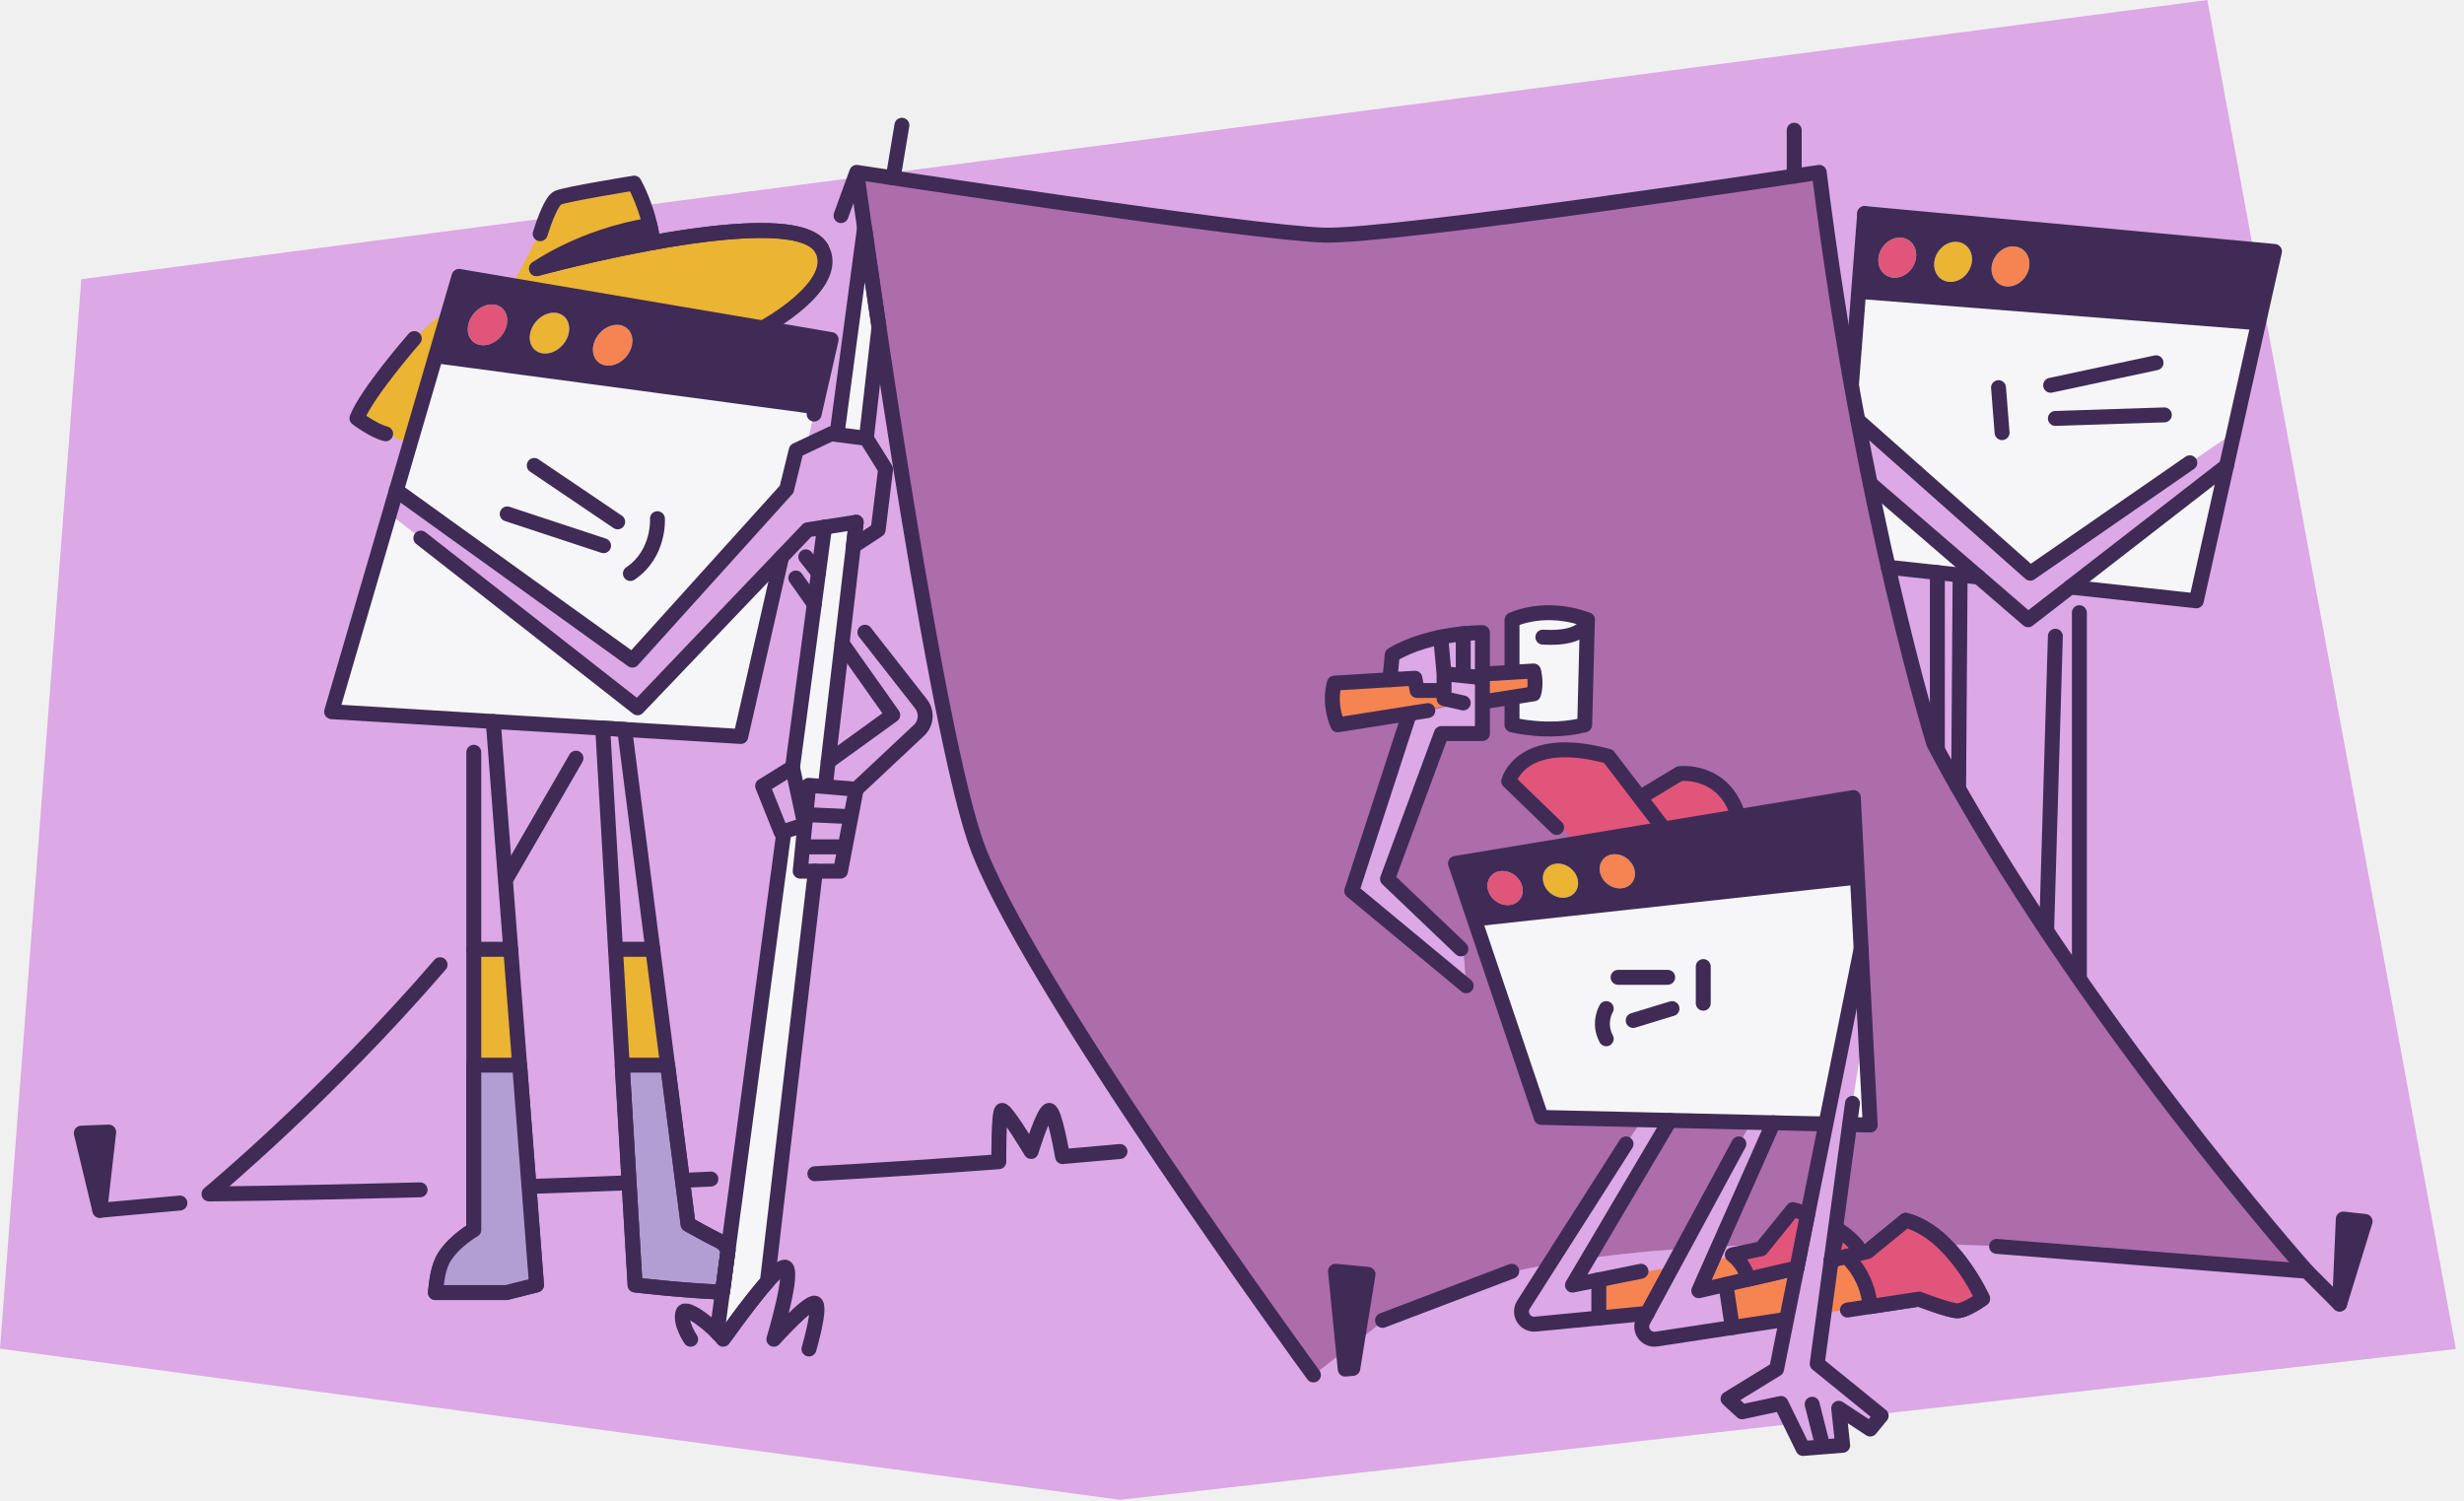
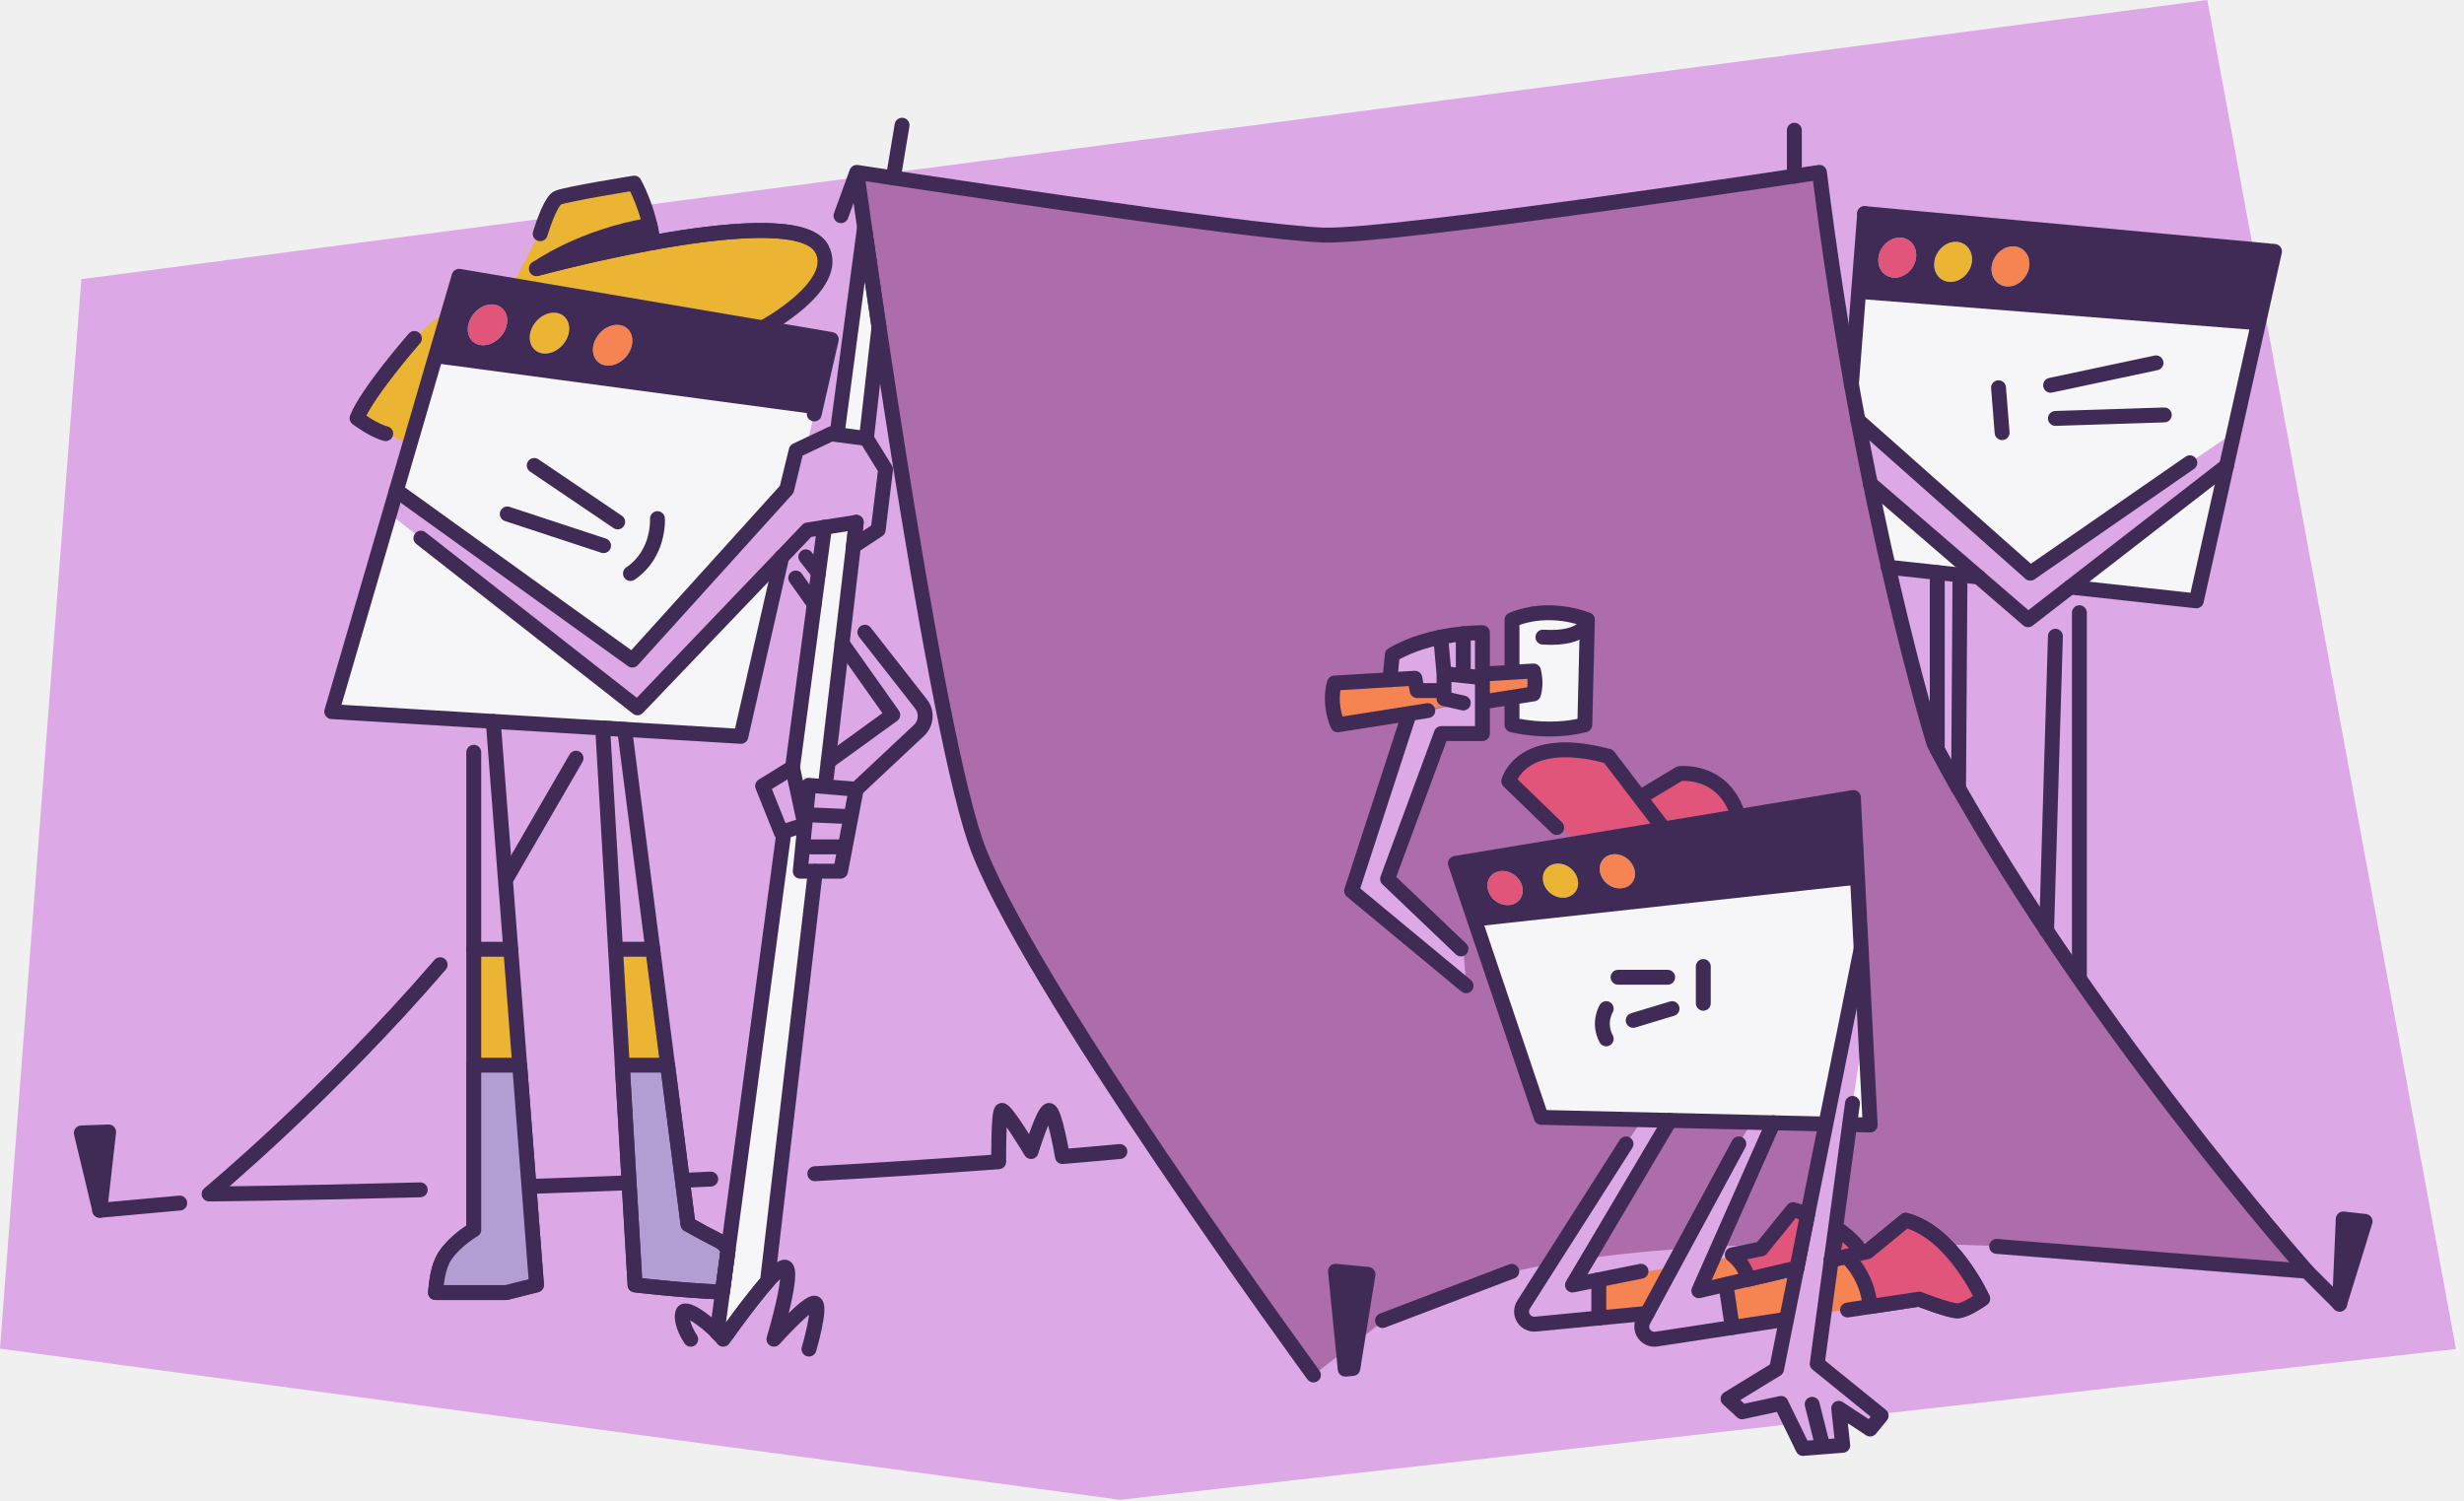
<svg xmlns="http://www.w3.org/2000/svg" width="220" height="134" fill="none">
  <g clip-path="url(#a)">
-     <path fill="#DCA8E5" d="M7.257 24.931 197.081.001l22.193 120.45-119.276 13.467L0 120.424l7.257-95.493Z" />
-     <path fill="#AD6CAA" d="M162.431 15.39s4.664 27.502 5.685 33.828c1.02 6.326 4.694 17.449 4.694 17.449l4.591 8.367s18.265 27.856 28.367 38.162c0 0-46.734-5.204-70.917.408l-11.409 4.403-6.173 4.764S101.791 101.36 98.832 95.85c-2.96-5.51-10.816-15.714-12.653-23.367-1.837-7.653-9.898-57.244-9.898-57.244s34.285 5.408 42.142 5.714c7.857.307 44.008-5.564 44.008-5.564Z" />
-     <path fill="#F6F6F8" d="M135.002 62.423v2.296s3.244.842 6.489 0l.24-9.372s-3.305-1.442-6.729 0v4.566" />
-     <path fill="#F58452" d="m132.53 62.65 4.395-.694c.3-.962 0-2.043 0-2.043l-4.567.278.172 2.46ZM153.032 112.642l1.639-.598 1.386 2.187-4.382 1.017 1.357-2.606ZM119.14 60.994s-.199 1.603.3 3.725l11.205-1.952-1.111-1.112h-3.203v-1.011l-7.191.35Z" />
-     <path fill="#F6F6F8" d="M74.735 38.733 77.19 20.35l1.294 8.862-1.129 9.928-2.619-.407ZM70.512 68.679l1.032 3.514.648-2.096 1.51.023 2.744-23.49-2.744.428-3.19 21.62ZM70.225 74.32l1.438-.612-.217 4.264 1.356.12-4.247 36.01-3.678 5.043-.725-1.121 6.073-43.705ZM168.592 50.644l8.067.88 8.189.895 11.251 1.229 6.98-31.197-36.59-3.384-1.032 16.183 3.135 15.394ZM165.171 100.411l1.812.042-1.107-21.467-.4-7.773-35.52 5.88 1.893 5.613 5.76 17.067 25.247.584 2.315.054ZM72.69 36.973l1.52-6.653-33.227-5.64-2.267 7.733-9.107 31.133 36.533 2.214 3.645-16.023 2.902-12.764Z" />
-     <path fill="#DCA8E5" d="M19.203 106.607s21.643-17.605 33.738-41.57l13.202.723 8.066-35.44-2.017-.575 4.301-14.356.73 6.565-6.711 46.725-2.597 1.44 1.983 4.857-4.042 30.283-1.18 8.843-45.473-7.495ZM120.693 79.551l10.22 8.47-.245-3.15-6.781-6.393 4.807-12.977h3.665v-9.013s-4.627-.06-8.051 1.983l-.181 1.923 2.205.163-2.205.134 2.205-.047v1.011l2.602.093v.628l1.712.39-4.843 1.076-5.11 15.71Z" />
-     <path fill="#F58452" d="m163.505 112.503 1.335-.31 2.143 4.469-4.123.562.645-4.721Z" />
-     <path fill="#DCA8E5" d="m166.172 84.727-7.549 37.52-4.332 2.657 1.251 1.155 3.476-.745 1.963 4.018 3.544-.281-.354-3.305 2.812 1.853.979-1.192-5.713-4.637 3.151-23.252 1.116-7.112-.344-6.68Z" />
-     <path fill="#F58452" d="m146.782 117.298-4.03.387.086-3.431 5.834-1.004-1.89 4.048ZM159.483 117.802l-4.827.735-.335-3.429 5.686-1.053-.524 3.747Z" />
-     <path fill="#DCA8E5" d="m142.752 114.272-2.353.476 8.698-14.709h-2.515l-1.398 2.101-9.158 14.361a1.128 1.128 0 0 0 1.059 1.729l5.667-.545v-3.413ZM158.333 100.253l-6.657 14.994 2.419-.561.561 3.851-6.774 1.03a1.128 1.128 0 0 1-1.162-1.652l8.534-15.775 1.106-1.888 1.973.001Z" />
-     <path fill="#E1557A" d="m140.901 75.281-6.193-5.534s2.35-5.028 9.448-1.495l2.267 3.34 3.536-2.512s3.965.734 5.26 3.831l-14.318 2.37Z" />
-     <path fill="#DCA8E5" d="M185.658 87.266V52.507l-.721-.145-1.422 1.286v3.16l-.782 26.307M172.979 51.123V66.95l1.895 3.468.136-19.074-2.031-.221ZM165.876 37.524l15.4 13.657 14.242-9.86 3.941-2.69-.665 2.972-17.711 13.737-14.1-12.161-1.107-5.655Z" />
-     <path fill="#EBB432" d="m45.755 25.439 4.075-7.788s4.433-1.086 6.79-1.301l1.665 5.305s10.734-1.567 13.267-.607c6.038 2.287-2.81 8.344-2.81 8.344l-22.987-3.953ZM36.425 39.618l-4.553-2.273s4.736-7.881 8.212-9.62l-3.66 11.893Z" />
-     <path fill="#DCA8E5" d="M42.303 64.315v20.447h3.299L44.04 64.421l-1.737-.106ZM78.482 29.212s6.407 38.546 7.894 44.674c1.486 6.129 30.893 48.885 30.893 48.885l-47.065-7.704-.123-1.928-1.796 1.614 10.197-85.541Z" />
-     <path fill="#DCA8E5" d="m67.915 70.12 2.596-1.441 1.033 3.514.648-2.096 1.51.023.507-2.304 5.316-3.842-4.451-6.182.41-2.943 6.958 8.351.162 1.813-6.111 6.072-1.233 7.224-3.814-.337.217-4.264-2 .695-1.748-4.283ZM53.813 65.013l1.144 19.743 3.33.006-2.513-19.63-1.962-.12ZM72.706 53.941l-2.919-4.204 1.27-1.33 2.02 2.752-.37 2.782Z" />
-     <path fill="#EBB432" d="m54.778 84.758.65 10.344 4.077.052-1.219-10.392-3.508-.004ZM43.812 84.768l1.79-.006.794 10.344-4.134.006.317-10.344h1.233Z" />
-     <path fill="#DCA8E5" d="m35.389 43.789 21.074 15.154 13.774-15.258.856-3.477 3.117-1.475 3.145.407 1.716 2.757-.663 5.409-2.21 1.455.248-2.131-4.337.676L56.925 63.2 37.577 48.047l-2.802-2.16.614-2.098Z" />
-     <path fill="#E1557A" d="M44.727 30.034c-.711.83-1.825 1.042-2.488.474-.663-.568-.623-1.702.088-2.532.712-.83 1.826-1.042 2.489-.474.662.568.623 1.702-.089 2.532Z" />
-     <path fill="#EBB432" d="M50.26 30.774c-.712.83-1.826 1.042-2.489.474-.663-.568-.623-1.702.088-2.532.712-.83 1.826-1.042 2.489-.474.663.568.623 1.702-.089 2.532Z" />
-     <path fill="#F58452" d="M55.902 31.855c-.712.83-1.825 1.042-2.488.474-.663-.568-.623-1.701.088-2.531.712-.83 1.826-1.042 2.488-.474.663.568.623 1.701-.088 2.531Z" />
-     <path fill="#E1557A" d="M170.745 23.89c-.564.86-1.624 1.162-2.368.674-.744-.488-.89-1.58-.326-2.44.564-.86 1.624-1.162 2.368-.675.744.488.89 1.58.326 2.44Z" />
-     <path fill="#EBB432" d="M175.731 24.264c-.564.86-1.624 1.162-2.368.675-.744-.488-.89-1.58-.326-2.44.563-.86 1.624-1.163 2.368-.675.743.487.889 1.58.326 2.44Z" />
-     <path fill="#F58452" d="M180.855 24.672c-.564.86-1.624 1.162-2.368.674-.744-.488-.89-1.58-.326-2.44.564-.86 1.624-1.162 2.368-.675.743.488.89 1.58.326 2.44Z" />
-     <path fill="#E1557A" d="M135.675 80.333c-.494.616-1.474.65-2.189.077-.714-.573-.893-1.538-.399-2.154.494-.616 1.474-.65 2.189-.077.715.573.894 1.538.399 2.154Z" />
-     <path fill="#EBB432" d="M140.622 79.674c-.495.616-1.475.65-2.189.077-.715-.574-.894-1.538-.4-2.154.495-.616 1.475-.65 2.189-.077.715.574.894 1.538.4 2.154Z" />
-     <path fill="#F58452" d="M145.698 78.836c-.495.616-1.475.65-2.189.078-.715-.574-.894-1.538-.399-2.154.494-.616 1.474-.65 2.189-.077.714.573.893 1.537.399 2.153Z" />
-     <path stroke="#3F2B56" stroke-linecap="round" stroke-linejoin="round" stroke-width="1.333" d="M117.269 122.771S91.114 87.031 87.053 75.01c-4.062-12.022-10.56-59.62-10.56-59.62s35.415 5.441 41.751 5.604c6.336.162 44.187-5.605 44.187-5.605 3.737 30.135 10.235 51.01 10.235 51.01 12.671 23.881 33.303 47.112 33.303 47.112M76.493 15.39l-1.403 3.86M123.442 117.897l11.535-4.386" />
-     <path stroke="#3F2B56" stroke-linecap="round" stroke-linejoin="round" stroke-width="1.333" d="m208.893 116.435-2.924-2.924-27.702-2.222M8.913 108.069l7.148-.65M72.754 104.804a843.34 843.34 0 0 0 16.427-1.075s-.04-4.389.272-4.575c.31-.187 2.612 3.663 2.612 3.663s1.12-3.676 1.617-3.67c.498.007 1.186 4.126 1.186 4.126 1.724-.145 3.436-.297 5.13-.456M47.23 105.943c5.318-.182 10.208-.375 16.243-.665M39.292 86.138C29.22 97.834 18.66 106.607 18.66 106.607s7.486-.06 18.848-.367M79.745 15.883l.782-4.698M160.197 15.726v-4.1" />
-     <path fill="#3F2B56" stroke="#3F2B56" stroke-linecap="round" stroke-linejoin="round" stroke-width="1.333" d="m120.11 122.247-.868-8.736 2.903.279-1.359 8.394-.676.063ZM208.894 116.435l.329-7.587 1.944.216-2.273 7.371ZM8.913 108.069l-1.655-6.892 2.445-.096-.79 6.988Z" />
-     <path stroke="#3F2B56" stroke-linecap="round" stroke-linejoin="round" stroke-width="1.333" d="m44.04 64.42 2.356 30.686 1.507 19.627-2.694.68h-6.333c.107-.907.2-2.293.867-3.28.946-1.413 2.56-2.32 2.56-2.32V67.17" />
-     <path fill="#B39ED3" stroke="#3F2B56" stroke-linecap="round" stroke-linejoin="round" stroke-width="1.333" d="m47.903 114.733-2.694.68h-6.333c.107-.907.2-2.293.867-3.28.946-1.413 2.56-2.32 2.56-2.32V95.106h4.093l1.507 19.627ZM65.007 111.623c-.206-.355-.433-.633-.677-.757-1.16-.573-2.893-1.546-2.893-1.546L59.61 95.106h-4.053l1.146 19.627s4.129.5 7.803.642l.501-3.752Z" />
-     <path stroke="#3F2B56" stroke-linecap="round" stroke-linejoin="round" stroke-width="1.333" d="M65.007 111.623c-.207-.355-.433-.633-.677-.757-1.16-.573-2.894-1.546-2.894-1.546L59.61 95.106l-3.836-29.974-1.962-.12 1.745 30.094 1.146 19.627s4.129.501 7.803.642l.5-3.752Z" />
-     <path stroke="#3F2B56" stroke-linecap="round" stroke-linejoin="round" stroke-width="1.333" d="M61.666 119.581s-.986-1.437-.688-2.377c.23-.722 2.778 1.274 3.59 2.377 0 0 4.585-6.558 5.513-6.442.929.116-.986 6.442-.986 6.442s3.023-3.368 3.659-3.222c.636.146-.525 4.092-.525 4.092M73.701 70.097l2.745-23.467" />
-     <path stroke="#3F2B56" stroke-linecap="round" stroke-linejoin="round" stroke-width="1.333" d="m69.986 74.32-5.96 44.647c.06.061.117.12.17.178h.681c.673-.944 2.335-3.233 3.639-4.701l4.286-36.658M73.624 47.058 70.76 68.526M77.354 39.14l1.129-9.928-1.294-8.862-2.454 18.383M42.303 84.762h3.299M54.957 84.762h3.33M162.856 100.357l-25.247-.584-5.76-17.067-1.893-5.613 35.52-5.88.4 7.773 1.107 21.467-1.812-.042M130.913 88.02l-10.22-8.469 5.11-15.71" />
-     <path stroke="#3F2B56" stroke-linecap="round" stroke-linejoin="round" stroke-width="1.333" d="m130.436 84.727-6.549-6.249 4.806-12.978h3.665v-9.012s-4.626-.06-8.051 1.983l-.18 1.923" />
-     <path stroke="#3F2B56" stroke-linecap="round" stroke-linejoin="round" stroke-width="1.333" d="m127.483 63.448-8.042 1.271s-.841-1.742-.301-3.725l4.987-.303M132.358 60.19l4.567-.277s.3 1.081 0 2.043l-4.395.694" />
-     <path stroke="#3F2B56" stroke-linecap="round" stroke-linejoin="round" stroke-width="1.333" d="M135.002 62.423v2.296s3.244.842 6.489 0l.24-9.372s-3.305-1.442-6.729 0v4.566M132.358 60.514l-3.424-.36v2.222l1.712.39M124.127 60.691l2.205-.134.198 1.098h2.403M128.632 56.89l.302 3.263M130.646 56.584v3.57M138.985 73.886l-4.277-4.138s1.101-4.332 8.898-2.215l4.863 6.353M146.423 71.213l3.536-2.133s3.974-.514 5.26 3.83M145.82 91.117l3.466-1.059M144.473 87.266h4.428M152.077 86.304v3.273M143.414 90.058s-.771 1.251 0 2.695M166.172 84.727l-7.549 37.52-4.332 2.657 1.251 1.155 3.476-.745 1.963 4.018 3.544-.281-.354-3.305 2.812 1.853.979-1.192-5.713-4.637 3.151-23.252M162.765 129.19l-.966-3.805" />
-     <path fill="#3F2B56" d="m165.476 71.213-35.52 5.88 1.893 5.613 34.027-3.72-.4-7.773Zm-29.8 9.12c-.495.616-1.475.65-2.19.077-.714-.574-.893-1.538-.399-2.154.495-.616 1.475-.65 2.189-.077.715.573.894 1.537.4 2.154Zm4.946-.66c-.494.617-1.474.651-2.189.078-.715-.574-.893-1.538-.399-2.154.494-.616 1.474-.65 2.189-.077.715.573.893 1.538.399 2.154Zm5.076-.837c-.494.616-1.474.65-2.189.078-.714-.574-.893-1.538-.399-2.154.494-.616 1.474-.65 2.189-.078.715.574.894 1.538.399 2.154Z" />
-     <path stroke="#3F2B56" stroke-linecap="round" stroke-linejoin="round" stroke-width="1.333" d="m149.097 100.039-8.698 14.709 6.117-1.237" />
-     <path stroke="#3F2B56" stroke-linecap="round" stroke-linejoin="round" stroke-width="1.333" d="m145.184 102.14-9.158 14.361a1.128 1.128 0 0 0 1.059 1.729l9.984-.96M158.333 100.253l-6.657 14.995 8.764-2.034M163.505 112.503l3.234-.751 3.412-2.788c4.202 1.082 6.865 6.991 6.865 6.991s-1.498 1.082-2.247 1.082c-.749 0-3.412-1.041-3.412-1.041l-6.406.975" />
-     <path stroke="#3F2B56" stroke-linecap="round" stroke-linejoin="round" stroke-width="1.333" d="m155.254 102.14-8.534 15.775a1.128 1.128 0 0 0 1.162 1.652l11.601-1.764" />
-     <path fill="#E1557A" stroke="#3F2B56" stroke-linecap="round" stroke-linejoin="round" stroke-width="1.333" d="M166.238 111.869c-.514-.85-1.297-1.543-2.134-2.095l-.599 2.729 2.733-.634ZM161.389 108.427c-.771-.287-1.308-.42-1.308-.42l-2.829 3.496-2.58.541s1.143.818 1.386 2.187l4.382-1.017.949-4.787Z" />
-     <path fill="#E1557A" stroke="#3F2B56" stroke-linecap="round" stroke-linejoin="round" stroke-width="1.333" d="M174.769 117.037c.749 0 2.247-1.082 2.247-1.082s-2.663-5.909-6.866-6.991l-3.412 2.788-1.898.441s1.874 1.522 2.143 4.469l4.374-.666s2.663 1.041 3.412 1.041Z" />
-     <path stroke="#3F2B56" stroke-linecap="round" stroke-linejoin="round" stroke-width="1.333" d="m154.095 114.686.577 3.848M142.753 114.272v3.413M69.787 49.737 66.142 65.76 29.61 63.546l9.107-31.133 2.267-7.733 33.226 5.64-1.52 6.653M36.99 30.23s-4.25 4.86-5.118 7.115c0 0 1.475 1.128 2.56 1.388" />
-     <path stroke="#3F2B56" stroke-linecap="round" stroke-linejoin="round" stroke-width="1.333" d="M68.105 29.284s7.145-3.825 5.236-7.121c-2.56-4.422-25.438 1.822-25.438 1.822" />
-     <path stroke="#3F2B56" stroke-linecap="round" stroke-linejoin="round" stroke-width="1.333" d="M48.232 20.87c.382-1.209 1.031-2.992 1.598-3.219.868-.347 6.791-1.301 6.791-1.301s1.359 2.37 1.665 5.305M73.341 22.163c-1.378-2.38-8.64-1.67-15.055-.508" />
-     <path fill="#3F2B56" stroke="#3F2B56" stroke-linecap="round" stroke-linejoin="round" stroke-width="1.333" d="M58.286 21.655a137.991 137.991 0 0 0-10.383 2.33s4.007-2.875 10.123-3.877c.112.49.204 1.008.26 1.547Z" />
-     <path stroke="#3F2B56" stroke-linecap="round" stroke-linejoin="round" stroke-width="1.333" d="m45.288 45.887 8.602 2.838M47.7 41.559l7.45 5.037M58.699 46.313s.213 3.122-2.413 4.896" />
-     <path stroke="#3F2B56" stroke-linecap="round" stroke-linejoin="round" stroke-width="1.333" d="m35.389 43.789 21.074 15.154 13.773-15.258.856-3.477 3.117-1.475 3.146.407 1.716 2.757-.663 5.409-2.211 1.455.249-2.131-4.337.676L56.925 63.2 37.577 48.047M68.092 70.178l2.667-1.652 1.096 5.12-2.107.673-1.656-4.141ZM72.213 70.12l-.767 7.666h3.599l1.401-7.318-4.233-.348ZM71.663 75.616h3.797M71.947 72.736l4.03.182M72.706 53.941l-1.65-2.332M73.946 68.007l5.763-4.165-4.527-6.4" />
-     <path stroke="#3F2B56" stroke-linecap="round" stroke-linejoin="round" stroke-width="1.333" d="m77.222 56.45 5.008 6.395a1.763 1.763 0 0 1-.183 2.373l-5.6 5.25M71.947 49.717l1.13 1.442" />
-     <path fill="#3F2B56" d="m40.983 24.68-2.267 7.733 33.973 4.56 1.52-6.653-33.227-5.64Zm3.744 5.354c-.712.83-1.826 1.042-2.488.474-.663-.568-.624-1.702.088-2.532.712-.83 1.826-1.042 2.488-.474.663.568.623 1.702-.088 2.532Zm5.533.74c-.712.83-1.826 1.042-2.489.474-.663-.568-.623-1.702.088-2.532.712-.83 1.826-1.042 2.489-.474.663.568.623 1.702-.088 2.532Zm5.642 1.081c-.712.83-1.826 1.042-2.489.474-.662-.568-.622-1.701.089-2.531.711-.83 1.825-1.042 2.488-.474.663.568.623 1.701-.088 2.531Z" />
-     <path stroke="#3F2B56" stroke-linecap="round" stroke-linejoin="round" stroke-width="1.333" d="m45.288 78.309 6.138-10.612M184.849 52.419l11.25 1.229 6.98-31.197-36.59-3.384M168.593 50.644l8.066.88M178.439 34.613l.318 4.018M183.092 34.401l9.412-2.01M183.516 37.362l9.729-.317" />
-     <path stroke="#3F2B56" stroke-linecap="round" stroke-linejoin="round" stroke-width="1.333" d="M198.794 41.603 181.083 55.34l-14.101-12.161" />
-     <path stroke="#3F2B56" stroke-linecap="round" stroke-linejoin="round" stroke-width="1.333" d="m165.876 37.524 15.4 13.657 14.242-9.86M183.515 56.808l-.782 26.307M185.658 54.706v32.56M175.011 51.344l-.136 19.074-1.896-3.468V51.123" />
-     <path fill="#3F2B56" d="M170.745 23.89c-.564.86-1.624 1.162-2.368.674-.744-.488-.89-1.58-.326-2.44.564-.86 1.624-1.162 2.368-.675.744.488.89 1.58.326 2.44Zm4.985.374c-.564.86-1.624 1.162-2.368.675-.743-.488-.89-1.58-.326-2.44.564-.86 1.624-1.163 2.368-.675.744.487.89 1.58.326 2.44Zm5.124.408c-.564.86-1.624 1.162-2.367.674-.744-.488-.891-1.58-.327-2.44.564-.86 1.624-1.162 2.368-.675.744.488.89 1.58.326 2.44Zm-14.365-5.605-.613 7.614 35.63 2.8 1.573-7.03-36.59-3.384Z" />
-     <path stroke="#3F2B56" stroke-linecap="round" stroke-linejoin="round" stroke-width="1.333" d="M141.732 55.347s.004 1.779-3.977 1.543M166.489 19.067l-1.184 15.334" />
+     <path fill="#DCA8E5" d="M7.26 24.93 197.08 0l22.2 120.45L100 133.92 0 120.42l7.26-95.49Z" />
+     <path fill="#AD6CAA" d="M162.43 15.39s4.67 27.5 5.69 33.83c1.02 6.32 4.69 17.45 4.69 17.45l4.6 8.36s18.26 27.86 28.36 38.17c0 0-46.74-5.2-70.92.4l-11.4 4.4-6.18 4.77s-15.48-21.41-18.44-26.92c-2.96-5.51-10.81-15.71-12.65-23.37-1.84-7.65-9.9-57.24-9.9-57.24s34.29 5.4 42.14 5.71c7.86.31 44.01-5.56 44.01-5.56Z" />
+     <path fill="#F6F6F8" d="M135 62.42v2.3s3.25.84 6.5 0l.23-9.37s-3.3-1.44-6.73 0v4.56" />
+     <path fill="#F58452" d="m132.53 62.65 4.4-.7c.3-.96 0-2.04 0-2.04l-4.57.28.17 2.46Zm20.5 50 1.64-.6 1.39 2.18-4.38 1.02 1.35-2.6Zm-33.89-51.66s-.2 1.6.3 3.73l11.2-1.95-1.1-1.12h-3.2v-1l-7.2.34Z" />
+     <path fill="#F6F6F8" d="m74.73 38.73 2.46-18.38 1.3 8.86-1.14 9.93-2.61-.4Zm-4.22 29.95 1.03 3.51.65-2.1 1.51.03 2.75-23.49-2.75.43-3.19 21.62Zm-.29 5.64 1.44-.61-.21 4.26 1.35.12-4.25 36.01-3.67 5.05-.73-1.13 6.07-43.7Zm98.37-23.68 8.07.88 8.19.9 11.25 1.23 6.98-31.2-36.6-3.38-1.02 16.18 3.13 15.4Zm-3.42 49.77 1.81.04-1.1-21.46-.4-7.78-35.52 5.88 1.89 5.62 5.76 17.06 25.25.59 2.31.05ZM72.7 36.97l1.52-6.65-33.23-5.64-2.26 7.73-9.11 31.14 36.53 2.21 3.65-16.02 2.9-12.77Z" />
+     <path fill="#DCA8E5" d="M19.2 106.6S40.85 89 52.94 65.05l13.2.72 8.07-35.44-2.02-.57 4.3-14.36.73 6.56-6.7 46.73-2.6 1.44 1.98 4.86-4.04 30.28-1.18 8.84-45.48-7.5Zm101.5-27.05 10.21 8.47-.24-3.15-6.78-6.4 4.8-12.97h3.67V56.5s-4.63-.06-8.05 1.98l-.18 1.92 2.2.17-2.2.13 2.2-.05v1.01l2.6.1v.63l1.72.39-4.85 1.07-5.1 15.71Z" />
+     <path fill="#F58452" d="m163.5 112.5 1.34-.3 2.14 4.46-4.12.56.65-4.72Z" />
+     <path fill="#DCA8E5" d="m166.17 84.73-7.55 37.52-4.33 2.65 1.25 1.16 3.48-.75 1.96 4.02 3.55-.28-.36-3.3 2.81 1.85.98-1.2-5.71-4.63 3.15-23.25 1.12-7.11-.35-6.68Z" />
+     <path fill="#F58452" d="m146.78 117.3-4.03.39.09-3.44 5.83-1-1.89 4.05Zm12.7.5-4.82.74-.34-3.43 5.69-1.05-.53 3.74Z" />
+     <path fill="#DCA8E5" d="m142.75 114.27-2.35.48 8.7-14.71h-2.52l-1.4 2.1-9.15 14.36a1.13 1.13 0 0 0 1.06 1.73l5.66-.55v-3.4Zm15.58-14.02-6.65 15 2.41-.56.57 3.85-6.78 1.03a1.13 1.13 0 0 1-1.16-1.66l8.53-15.77 1.11-1.89h1.97Z" />
+     <path fill="#E1557A" d="m140.9 75.28-6.2-5.53s2.36-5.03 9.46-1.5l2.26 3.34 3.54-2.51s3.96.73 5.26 3.83l-14.32 2.37Z" />
+     <path fill="#DCA8E5" d="M185.66 87.27V52.5l-.72-.15-1.43 1.29v3.16l-.78 26.3m-9.75-31.99v15.83l1.9 3.47.13-19.08-2.03-.22Zm-7.1-13.6 15.4 13.66 14.24-9.86 3.94-2.69-.67 2.97-17.7 13.74-14.1-12.16-1.11-5.66Z" />
+     <path fill="#EBB432" d="m45.76 25.44 4.07-7.79s4.43-1.08 6.79-1.3l1.67 5.3s10.73-1.56 13.26-.6c6.04 2.29-2.8 8.34-2.8 8.34l-23-3.95Zm-9.34 14.18-4.55-2.27s4.74-7.89 8.21-9.63l-3.66 11.9Z" />
+     <path fill="#DCA8E5" d="M42.3 64.31v20.45h3.3l-1.56-20.34-1.74-.1Zm36.18-35.1s6.4 38.55 7.9 44.68c1.48 6.12 30.89 48.88 30.89 48.88l-47.07-7.7-.12-1.93-1.8 1.61 10.2-85.54Z" />
+     <path fill="#DCA8E5" d="m67.92 70.12 2.6-1.44 1.02 3.51.65-2.1 1.51.03.5-2.3 5.33-3.85-4.46-6.18.41-2.94 6.96 8.35.16 1.81-6.1 6.07-1.24 7.23-3.81-.34.21-4.26-2 .7-1.74-4.29Zm-14.1-5.1 1.14 19.74h3.33l-2.52-19.63-1.96-.12ZM72.7 53.93l-2.92-4.2 1.27-1.33 2.02 2.75-.37 2.78Z" />
+     <path fill="#EBB432" d="m54.78 84.76.65 10.34 4.07.05-1.21-10.39h-3.51Zm-10.97 0h1.8l.79 10.35h-4.14l.32-10.34h1.23Z" />
+     <path fill="#DCA8E5" d="m35.39 43.79 21.07 15.15L70.24 43.7l.85-3.48 3.12-1.48 3.15.41 1.71 2.76-.66 5.4-2.21 1.46.25-2.13-4.34.68L56.92 63.2 37.58 48.05l-2.8-2.16.6-2.1Z" />
+     <path fill="#E1557A" d="M44.73 30.03c-.71.83-1.83 1.05-2.5.48-.65-.57-.61-1.7.1-2.53.7-.83 1.82-1.05 2.49-.48.66.57.62 1.7-.1 2.53Z" />
+     <path fill="#EBB432" d="M50.26 30.77c-.71.83-1.83 1.05-2.49.48-.66-.57-.62-1.7.09-2.53.71-.83 1.83-1.05 2.49-.48.66.57.62 1.7-.1 2.53Z" />
+     <path fill="#F58452" d="M55.9 31.86c-.71.83-1.82 1.04-2.49.47-.66-.57-.62-1.7.1-2.53.7-.83 1.82-1.04 2.48-.48.66.57.62 1.7-.09 2.54Z" />
+     <path fill="#E1557A" d="M170.75 23.89c-.57.86-1.63 1.16-2.37.67-.75-.48-.9-1.58-.33-2.44.57-.86 1.63-1.16 2.37-.67.74.49.89 1.58.33 2.44Z" />
+     <path fill="#EBB432" d="M175.73 24.26c-.56.86-1.62 1.17-2.37.68-.74-.49-.89-1.58-.32-2.44.56-.86 1.62-1.16 2.37-.68.74.5.88 1.58.32 2.44Z" />
+     <path fill="#F58452" d="M180.85 24.67c-.56.86-1.62 1.16-2.36.68-.75-.5-.9-1.58-.33-2.44.57-.86 1.63-1.17 2.37-.68.74.49.89 1.58.32 2.44Z" />
+     <path fill="#E1557A" d="M135.68 80.33c-.5.62-1.48.65-2.2.08-.7-.57-.89-1.54-.4-2.15.5-.62 1.48-.65 2.2-.08.71.57.89 1.54.4 2.15Z" />
+     <path fill="#EBB432" d="M140.62 79.67c-.5.62-1.47.65-2.19.08-.71-.57-.9-1.54-.4-2.15.5-.62 1.48-.65 2.2-.08.7.57.89 1.54.4 2.15Z" />
+     <path fill="#F58452" d="M145.7 78.84c-.5.61-1.48.65-2.2.07-.7-.57-.88-1.53-.39-2.15.5-.62 1.47-.65 2.19-.08.71.58.9 1.54.4 2.16Z" />
+     <path stroke="#3F2B56" stroke-linecap="round" stroke-linejoin="round" stroke-width="1.33" d="M117.27 122.77S91.1 87.03 87.05 75.01C83 62.99 76.5 15.39 76.5 15.39s35.42 5.44 41.75 5.6c6.34.17 44.2-5.6 44.2-5.6 3.73 30.13 10.23 51 10.23 51 12.67 23.89 33.3 47.12 33.3 47.12M76.49 15.4l-1.4 3.86m48.35 98.65 11.54-4.39" />
+     <path stroke="#3F2B56" stroke-linecap="round" stroke-linejoin="round" stroke-width="1.33" d="m208.9 116.44-2.93-2.93-27.7-2.22M8.9 108.07l7.15-.65m56.7-2.62a843.34 843.34 0 0 0 16.42-1.07s-.04-4.39.27-4.58c.31-.18 2.62 3.67 2.62 3.67s1.12-3.68 1.61-3.67c.5 0 1.19 4.12 1.19 4.12 1.72-.14 3.43-.3 5.13-.45m-52.77 3.12c5.32-.18 10.2-.37 16.24-.66M39.3 86.14c-10.07 11.7-20.63 20.47-20.63 20.47s7.49-.06 18.85-.37m42.24-90.36.78-4.7m79.67 4.55v-4.1" />
+     <path fill="#3F2B56" stroke="#3F2B56" stroke-linecap="round" stroke-linejoin="round" stroke-width="1.33" d="m120.11 122.25-.87-8.74 2.9.28-1.35 8.4-.68.06Zm88.78-5.81.33-7.6 1.95.22-2.28 7.37ZM8.91 108.06l-1.65-6.9 2.44-.09-.79 6.99Z" />
+     <path stroke="#3F2B56" stroke-linecap="round" stroke-linejoin="round" stroke-width="1.33" d="m44.04 64.42 2.36 30.69 1.5 19.62-2.7.68h-6.32c.1-.9.2-2.29.86-3.28.95-1.41 2.56-2.32 2.56-2.32V67.17" />
+     <path fill="#B39ED3" stroke="#3F2B56" stroke-linecap="round" stroke-linejoin="round" stroke-width="1.33" d="m47.9 114.73-2.7.68h-6.32c.1-.9.2-2.29.86-3.28.95-1.41 2.56-2.32 2.56-2.32v-14.7h4.1l1.5 19.62Zm17.1-3.1a1.9 1.9 0 0 0-.67-.76 79.14 79.14 0 0 1-2.9-1.55l-1.82-14.21h-4.05l1.14 19.62s4.13.5 7.8.64l.5-3.75Z" />
+     <path stroke="#3F2B56" stroke-linecap="round" stroke-linejoin="round" stroke-width="1.33" d="M65 111.62a1.9 1.9 0 0 0-.67-.75 79.55 79.55 0 0 1-2.9-1.55l-1.82-14.21-3.84-29.98-1.96-.12 1.75 30.1 1.14 19.62s4.13.5 7.8.64l.5-3.75Z" />
+     <path stroke="#3F2B56" stroke-linecap="round" stroke-linejoin="round" stroke-width="1.33" d="M61.67 119.58s-.99-1.44-.7-2.38c.24-.72 2.79 1.28 3.6 2.38 0 0 4.58-6.56 5.51-6.44.93.12-.98 6.44-.98 6.44s3.02-3.37 3.65-3.22c.64.15-.52 4.1-.52 4.1M73.7 70.1l2.75-23.47" />
+     <path stroke="#3F2B56" stroke-linecap="round" stroke-linejoin="round" stroke-width="1.33" d="m69.99 74.32-5.96 44.65.17.17h.68c.67-.94 2.33-3.23 3.64-4.7L72.8 77.8m.82-30.73-2.86 21.47m6.6-29.39 1.12-9.93-1.3-8.86-2.44 18.38M42.3 84.76h3.3m9.36 0h3.33m104.57 15.6-25.25-.59-5.76-17.06-1.9-5.62 35.53-5.88.4 7.78 1.1 21.46-1.8-.04M130.9 88.02l-10.22-8.47 5.11-15.7" />
+     <path stroke="#3F2B56" stroke-linecap="round" stroke-linejoin="round" stroke-width="1.33" d="m130.44 84.73-6.55-6.25 4.8-12.98h3.67v-9.01s-4.63-.06-8.05 1.98l-.18 1.92" />
+     <path stroke="#3F2B56" stroke-linecap="round" stroke-linejoin="round" stroke-width="1.33" d="m127.48 63.45-8.04 1.27s-.84-1.74-.3-3.73l4.99-.3m8.23-.5 4.56-.28s.3 1.08 0 2.05l-4.39.69" />
+     <path stroke="#3F2B56" stroke-linecap="round" stroke-linejoin="round" stroke-width="1.33" d="M135 62.42v2.3s3.25.84 6.5 0l.23-9.37s-3.3-1.44-6.73 0v4.56m-2.64.6-3.43-.36v2.23l1.72.39m-6.52-2.08 2.2-.13.2 1.1h2.4m-.3-4.77.3 3.26m1.72-3.57v3.57m8.34 13.74-4.28-4.14s1.1-4.33 8.9-2.22l4.86 6.36m-2.05-2.68 3.54-2.13s3.97-.51 5.26 3.83m-9.4 18.2 3.47-1.05m-4.82-2.8h4.43m3.18-.96v3.28m-8.67.48s-.77 1.25 0 2.7m22.76-8.03-7.55 37.52-4.33 2.65 1.25 1.16 3.48-.75 1.96 4.02 3.55-.28-.36-3.3 2.81 1.85.98-1.2-5.71-4.63 3.15-23.25m-2.64 30.67-.96-3.8" />
+     <path fill="#3F2B56" d="m165.48 71.21-35.52 5.88 1.89 5.62 34.03-3.72-.4-7.78Zm-29.8 9.12c-.5.62-1.48.65-2.2.08-.7-.57-.89-1.54-.4-2.15.5-.62 1.48-.65 2.2-.08.71.57.89 1.54.4 2.15Zm4.94-.66c-.5.62-1.47.65-2.19.08-.71-.57-.89-1.54-.4-2.15.5-.62 1.48-.65 2.2-.08.7.57.89 1.54.4 2.15Zm5.08-.83c-.5.61-1.48.65-2.2.07-.7-.57-.88-1.53-.39-2.15.5-.62 1.47-.65 2.19-.08.71.58.9 1.54.4 2.16Z" />
+     <path stroke="#3F2B56" stroke-linecap="round" stroke-linejoin="round" stroke-width="1.33" d="m149.1 100.04-8.7 14.7 6.12-1.23" />
+     <path stroke="#3F2B56" stroke-linecap="round" stroke-linejoin="round" stroke-width="1.33" d="m145.18 102.14-9.15 14.36a1.13 1.13 0 0 0 1.06 1.73l9.98-.96m11.26-17.02-6.65 15 8.76-2.04m3.06-.7 3.24-.76 3.41-2.79c4.2 1.09 6.87 7 6.87 7s-1.5 1.08-2.25 1.08-3.41-1.04-3.41-1.04l-6.4.97" />
+     <path stroke="#3F2B56" stroke-linecap="round" stroke-linejoin="round" stroke-width="1.33" d="m155.25 102.14-8.53 15.78a1.13 1.13 0 0 0 1.16 1.65l11.6-1.77" />
+     <path fill="#E1557A" stroke="#3F2B56" stroke-linecap="round" stroke-linejoin="round" stroke-width="1.33" d="M166.24 111.87a6.87 6.87 0 0 0-2.14-2.1l-.6 2.73 2.74-.63Zm-4.85-3.44c-.77-.29-1.3-.42-1.3-.42l-2.84 3.5-2.58.53s1.15.82 1.39 2.2l4.38-1.03.95-4.78Z" />
+     <path fill="#E1557A" stroke="#3F2B56" stroke-linecap="round" stroke-linejoin="round" stroke-width="1.33" d="M174.77 117.04c.75 0 2.25-1.09 2.25-1.09s-2.67-5.9-6.87-6.99l-3.41 2.8-1.9.43s1.87 1.53 2.14 4.47l4.38-.66s2.66 1.04 3.4 1.04Z" />
+     <path stroke="#3F2B56" stroke-linecap="round" stroke-linejoin="round" stroke-width="1.33" d="m154.1 114.69.57 3.84m-11.92-4.26v3.42M69.8 49.73l-3.65 16.02-36.53-2.21 9.1-31.14 2.27-7.73 33.23 5.64-1.52 6.65m-35.7-6.74s-4.25 4.86-5.12 7.12c0 0 1.48 1.12 2.56 1.38" />
+     <path stroke="#3F2B56" stroke-linecap="round" stroke-linejoin="round" stroke-width="1.33" d="M68.1 29.28s7.15-3.82 5.24-7.12c-2.56-4.42-25.44 1.82-25.44 1.82" />
+     <path stroke="#3F2B56" stroke-linecap="round" stroke-linejoin="round" stroke-width="1.33" d="M48.23 20.87c.38-1.2 1.03-3 1.6-3.22.87-.35 6.8-1.3 6.8-1.3s1.35 2.37 1.66 5.3m15.05.51c-1.38-2.38-8.64-1.67-15.05-.5" />
+     <path fill="#3F2B56" stroke="#3F2B56" stroke-linecap="round" stroke-linejoin="round" stroke-width="1.33" d="M58.29 21.66a138 138 0 0 0-10.39 2.33s4.01-2.88 10.13-3.88c.1.49.2 1 .26 1.55Z" />
+     <path stroke="#3F2B56" stroke-linecap="round" stroke-linejoin="round" stroke-width="1.33" d="m45.29 45.89 8.6 2.83m-6.19-7.16 7.45 5.04m3.55-.29s.21 3.13-2.41 4.9" />
+     <path stroke="#3F2B56" stroke-linecap="round" stroke-linejoin="round" stroke-width="1.33" d="m35.39 43.79 21.07 15.15L70.24 43.7l.85-3.48 3.12-1.48 3.15.41 1.71 2.76-.66 5.4-2.21 1.46.25-2.13-4.34.68L56.92 63.2 37.58 48.05m30.51 22.13 2.67-1.65 1.1 5.12-2.11.67-1.66-4.14Zm4.12-.06-.76 7.67h3.6l1.4-7.32-4.24-.35Zm-.55 5.5h3.8m-3.51-2.88 4.03.18M72.7 53.94l-1.65-2.33M73.95 68l5.76-4.17-4.53-6.4" />
+     <path stroke="#3F2B56" stroke-linecap="round" stroke-linejoin="round" stroke-width="1.33" d="m77.22 56.45 5.01 6.4a1.76 1.76 0 0 1-.18 2.37l-5.6 5.25m-4.5-20.75 1.13 1.44" />
+     <path fill="#3F2B56" d="m40.98 24.68-2.26 7.73 33.97 4.56 1.52-6.65-33.23-5.64Zm3.75 5.35c-.72.83-1.83 1.05-2.5.48-.65-.57-.61-1.7.1-2.53.7-.83 1.82-1.05 2.48-.48.67.57.63 1.7-.08 2.53Zm5.53.74c-.71.83-1.83 1.05-2.49.48-.66-.57-.62-1.7.09-2.53.71-.83 1.83-1.05 2.49-.48.66.57.62 1.7-.09 2.53Zm5.64 1.08c-.71.83-1.82 1.05-2.49.48-.66-.57-.62-1.7.1-2.53.7-.83 1.82-1.04 2.48-.48.66.57.62 1.7-.09 2.53Z" />
+     <path stroke="#3F2B56" stroke-linecap="round" stroke-linejoin="round" stroke-width="1.33" d="m45.29 78.3 6.14-10.6m133.42-15.28 11.25 1.23 6.98-31.2-36.6-3.38m2.11 31.57 8.07.88m1.78-16.9.32 4.01m4.33-4.23 9.41-2m-8.98 4.96 9.72-.31" />
+     <path stroke="#3F2B56" stroke-linecap="round" stroke-linejoin="round" stroke-width="1.33" d="m198.8 41.6-17.72 13.74-14.1-12.16" />
+     <path stroke="#3F2B56" stroke-linecap="round" stroke-linejoin="round" stroke-width="1.33" d="m165.88 37.52 15.4 13.66 14.24-9.86m-12 15.49-.79 26.3m2.93-28.4v32.56M175 51.34l-.13 19.08-1.9-3.47V51.12" />
+     <path fill="#3F2B56" d="M170.75 23.89c-.57.86-1.63 1.16-2.37.67-.75-.48-.9-1.58-.33-2.44.57-.86 1.63-1.16 2.37-.67.74.49.89 1.58.33 2.44Zm4.98.37c-.56.86-1.62 1.17-2.37.68-.74-.49-.89-1.58-.32-2.44.56-.86 1.62-1.16 2.36-.68.75.5.9 1.58.33 2.44Zm5.12.41c-.56.86-1.62 1.16-2.36.68-.75-.5-.9-1.58-.33-2.44.56-.86 1.62-1.17 2.37-.68.74.49.89 1.58.32 2.44Zm-14.36-5.6-.61 7.61 35.63 2.8 1.57-7.03-36.6-3.38Z" />
+     <path stroke="#3F2B56" stroke-linecap="round" stroke-linejoin="round" stroke-width="1.33" d="M141.73 55.35s0 1.78-3.97 1.54m28.73-37.82L165.3 34.4" />
  </g>
  <defs>
    <clipPath id="a">
-       <path fill="#fff" d="M0 0h219.274v133.92H0z" />
+       <path fill="#fff" d="M0 0h219.27v133.92H0z" />
    </clipPath>
  </defs>
</svg>
